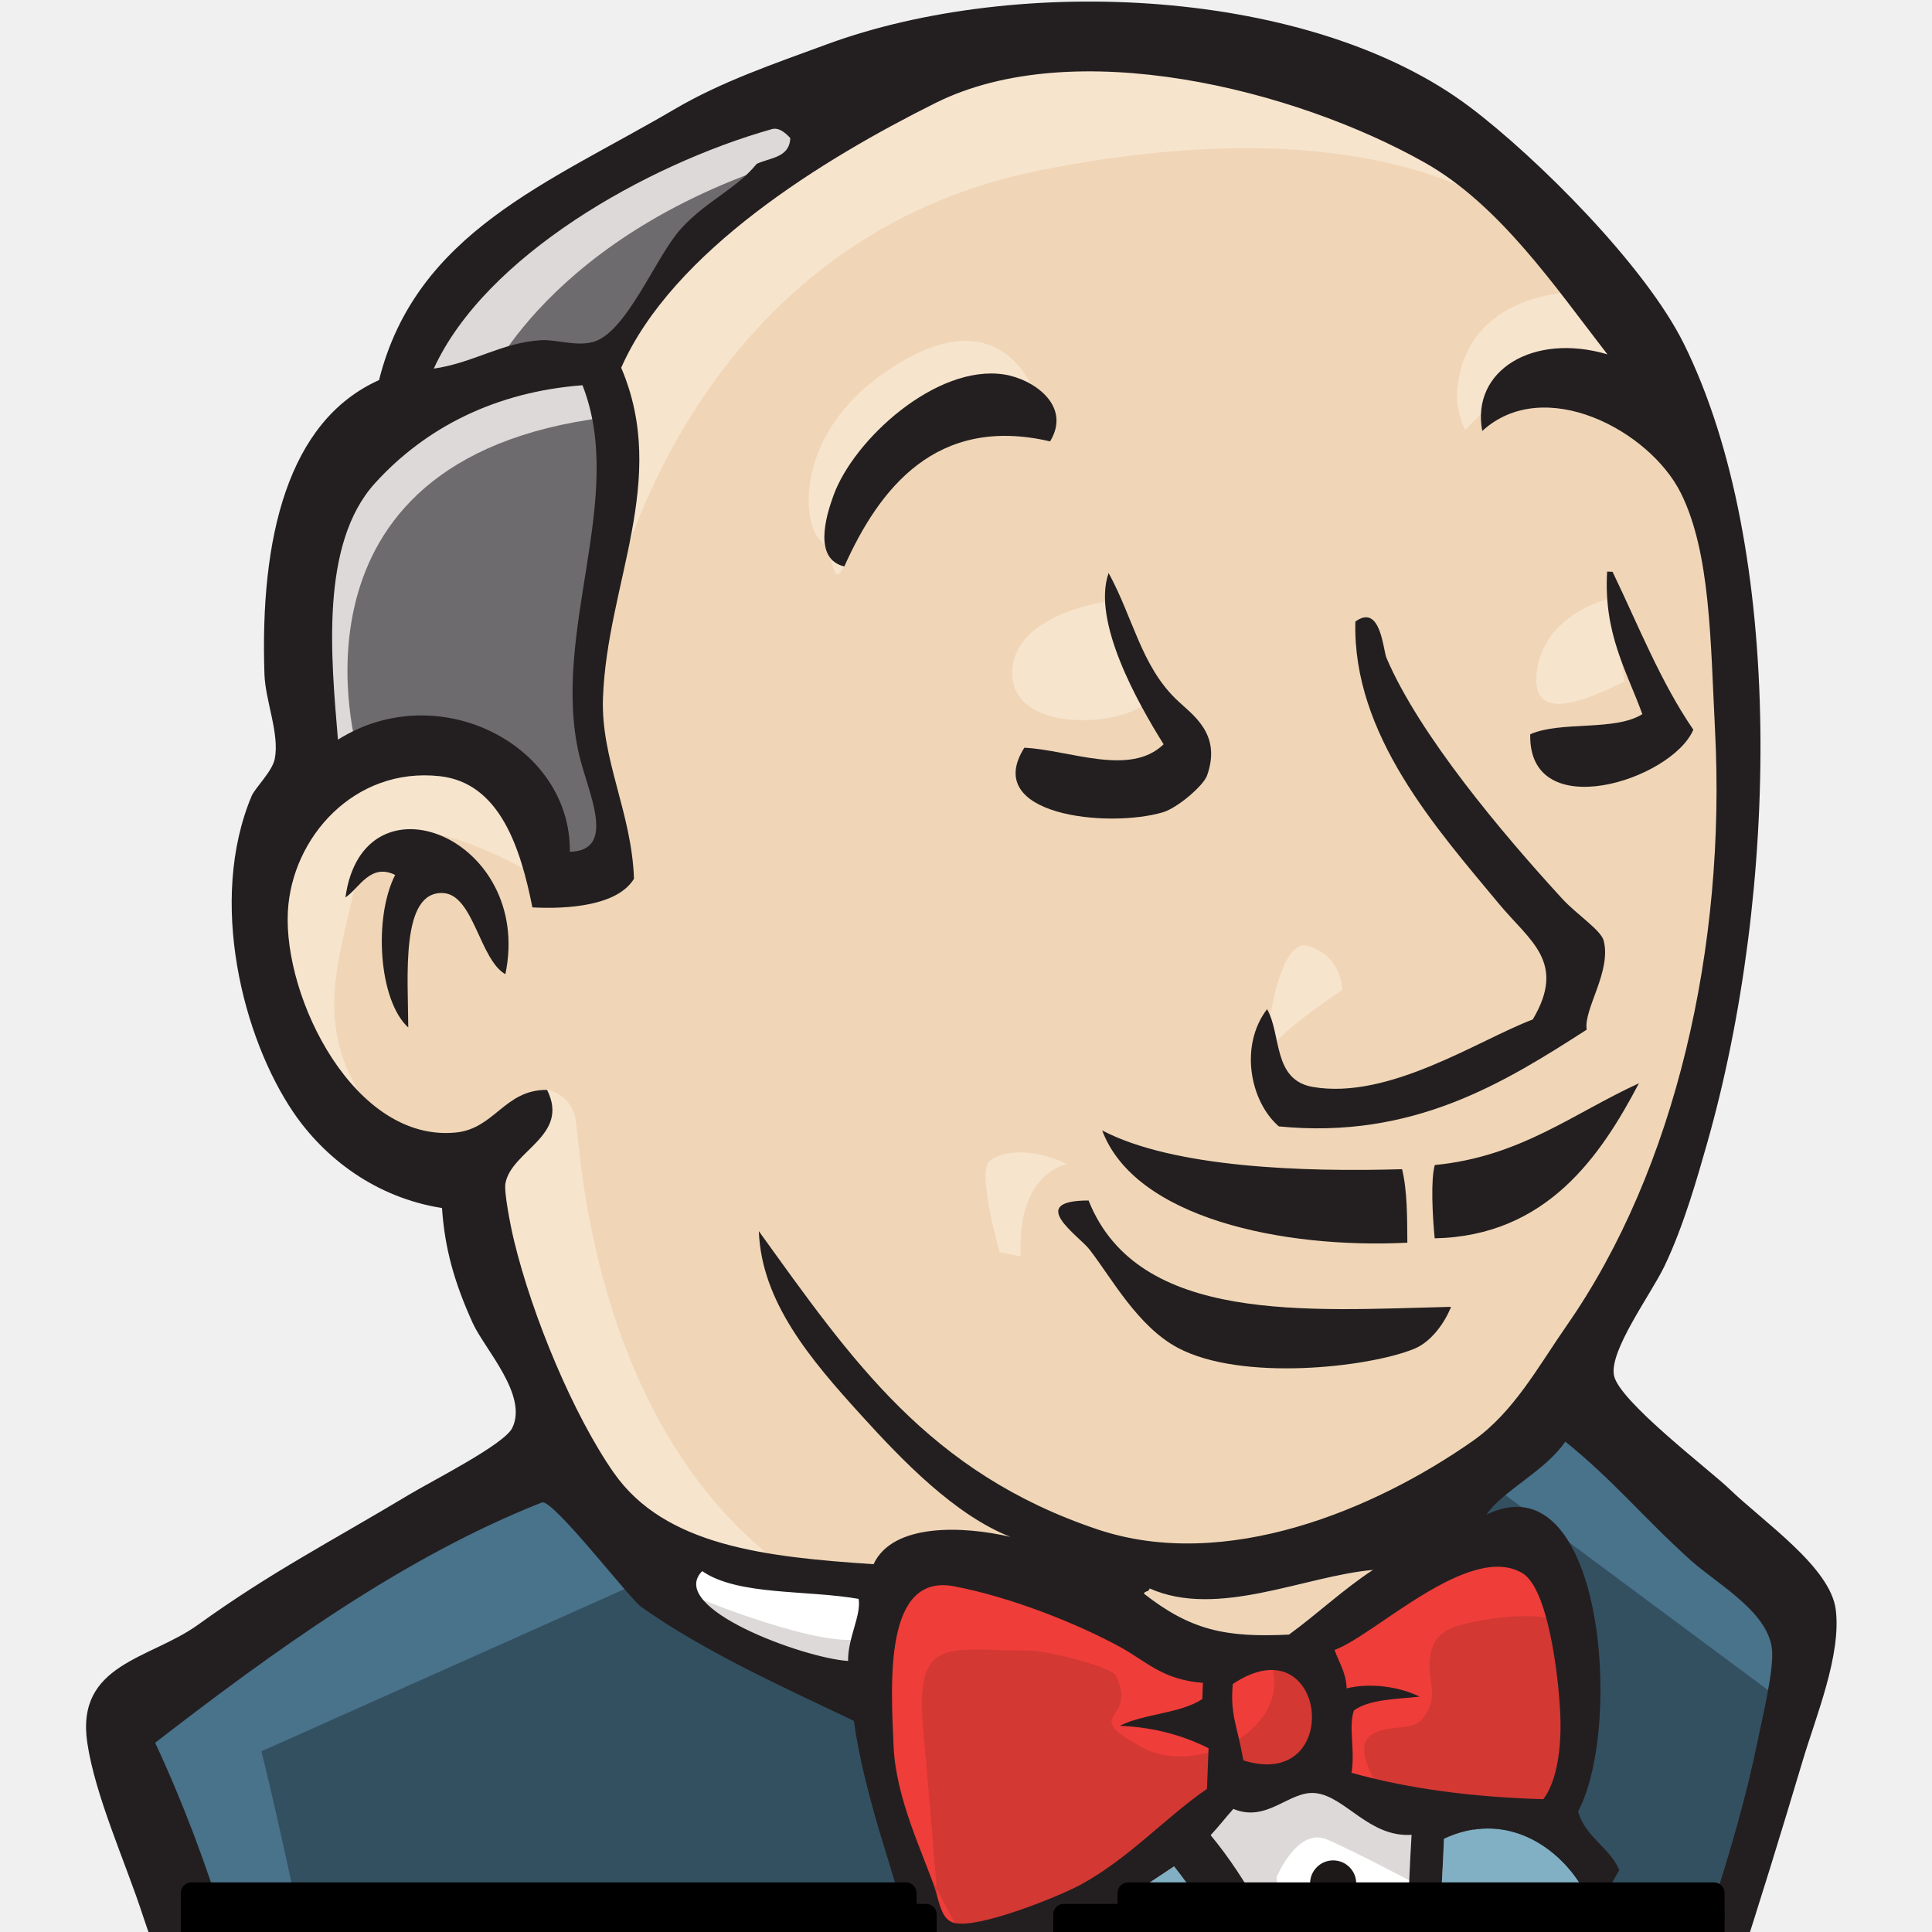
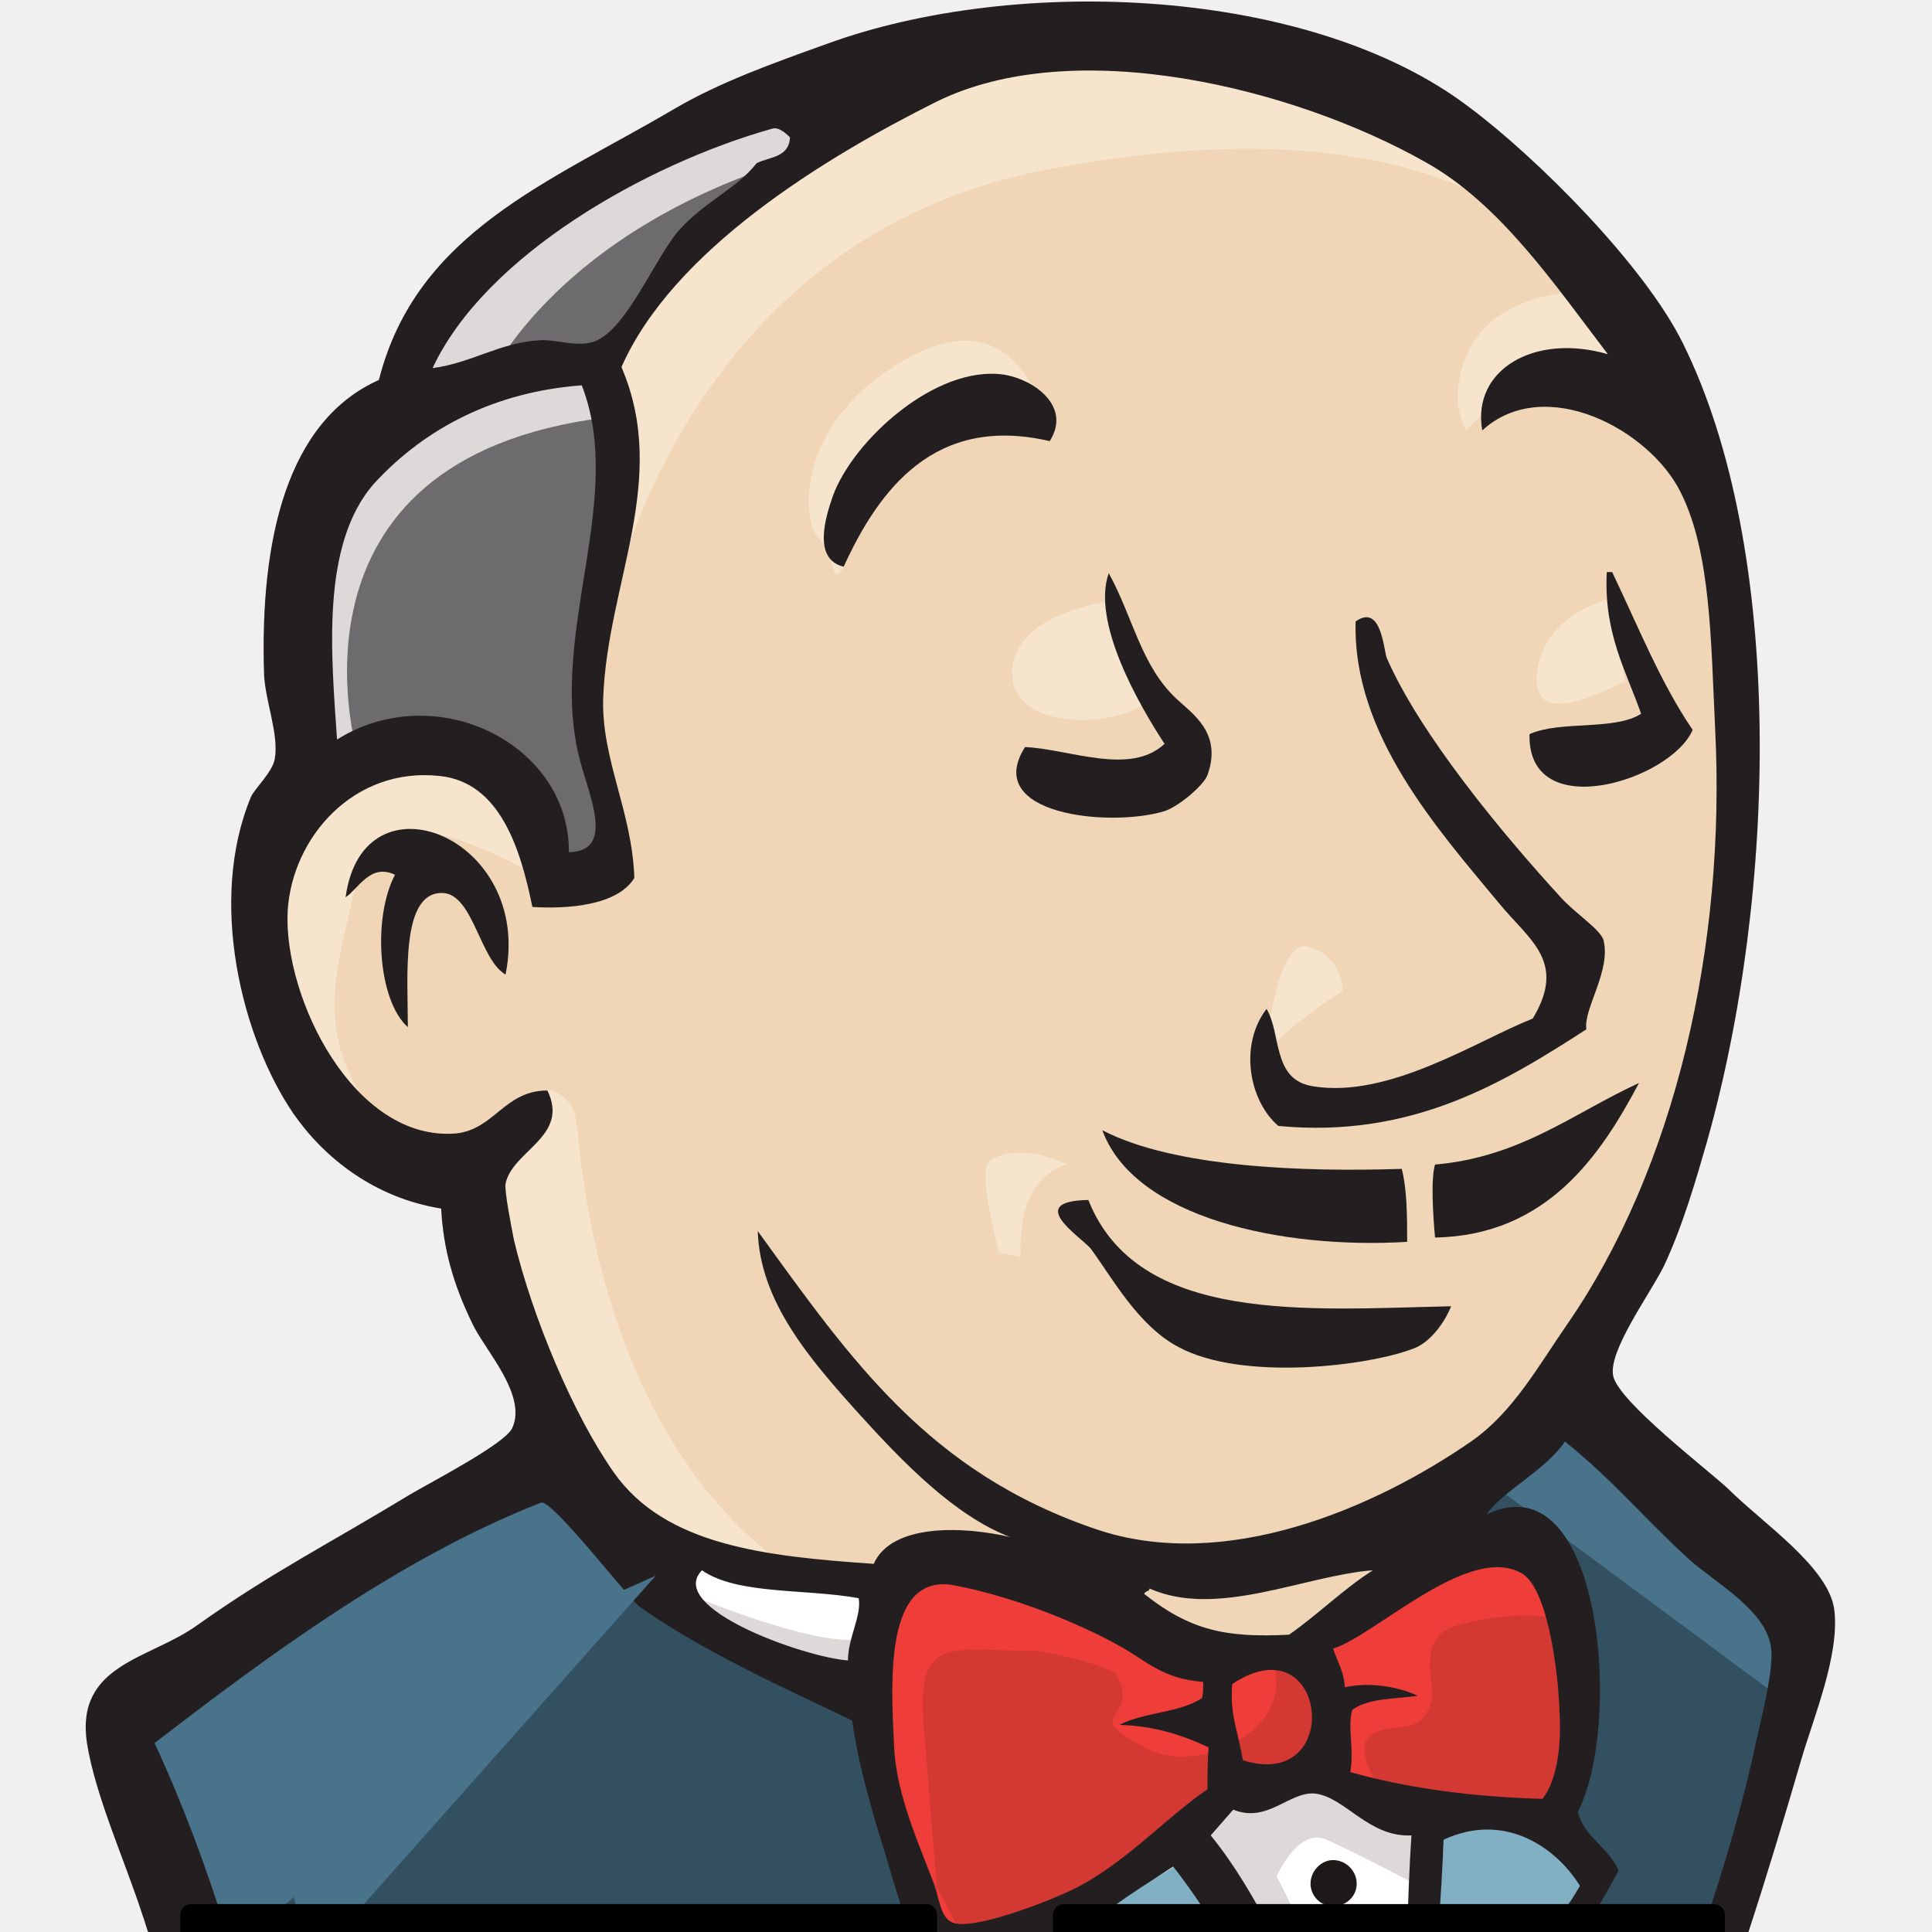
- <svg xmlns="http://www.w3.org/2000/svg" width="180" height="180">
-   <g transform="matrix(1.25 0 0 -1.25 0 180)">
-     <path d="M107.965 30.661l-12.507-1.876-16.883-1.876-10.943-.312-10.629.312-8.13 2.502-7.19 7.816-5.628 15.944-1.25 3.44-7.503 2.5-4.378 7.191-3.126 10.318 3.44 9.067 8.128 2.813 6.565-3.127 3.127-6.878 3.752.626 1.25 1.563-1.25 7.19-.313 9.068 1.876 12.505-.074 7.143L52 125.704l10.005 7.191 17.508 7.504 19.384-2.814 16.882-12.193 7.817-12.506 5.002-9.067 1.25-22.51-3.751-19.384-6.878-17.195-6.566-9.067" fill="#f0d6b7" fill-rule="evenodd" />
-     <path d="M97.334-23.425l-44.708-1.876v-7.504l3.751-26.262-1.876-2.189-31.263 10.63-2.19 3.752-3.126 35.328-7.19 21.26-1.563 5.002 25.01 17.195 7.817 3.127 6.878-8.44 5.94-5.316 6.879-2.188 3.126-.938L68.57 1.899l2.814-3.44L78.575.961l-5.002-9.693 27.2-12.818-3.439-1.875" fill="#335061" fill-rule="evenodd" />
-     <path d="M23.238 85.687l8.128 2.813 6.565-3.127 3.127-6.878 3.752.626.938 3.752-1.876 7.19 1.876 17.196-1.564 9.38 5.628 6.565 12.193 9.691-3.44 4.69-17.195-8.441-7.19-5.628-4.065-8.754-6.253-8.441-1.876-10.005 1.252-10.63" fill="#6d6b6d" fill-rule="evenodd" />
-     <path d="M36.055 115.075s4.69 11.567 23.449 17.195c18.758 5.627.938 4.065.938 4.065l-20.322-7.817-7.816-7.816-3.439-6.253 7.19.626M26.676 87.875s-6.565 21.885 18.446 25.011l-.938 3.752-17.195-4.065-5.003-16.257 1.252-10.63 3.438 2.189" fill="#dcd9d8" fill-rule="evenodd" />
-     <path d="M36.68 58.799l4.094 3.966s1.848-.214 2.16-2.402c.312-2.19 1.25-21.886 14.694-32.517 1.226-.97-10.004 1.565-10.004 1.565L37.619 45.042M94.209 64.739s.729 9.477 3.28 8.748c2.553-.729 2.553-3.28 2.553-3.28s-6.198-4.01-5.833-5.468" fill="#f7e4cd" fill-rule="evenodd" />
-     <path d="M120.157 99.442s-5.153-1.088-5.628-5.627c-.474-4.54 5.628-.938 6.566-.626M82.327 99.129s-6.879-.938-6.879-5.314c0-4.378 7.817-4.065 10.005-2.19" fill="#f7e4cd" />
-     <path d="M39.807 78.808s-11.88 7.19-13.13.312c-1.251-6.878-4.066-11.88 1.875-19.07l-4.064 1.25-3.752 9.691-1.25 9.38 7.19 7.504 8.129-.626 4.69-3.752.312-4.69M45.435 98.504s5.315 27.512 32.202 32.828c22.137 4.375 33.765-.938 38.142-5.94 0 0-19.696 23.447-38.455 16.257-18.758-7.191-32.514-20.322-32.202-28.763.533-14.376.313-14.382.313-14.382M117.969 122.266s-9.066.312-9.38-7.817c0 0 0-1.25.625-2.5 0 0 7.192 8.129 11.568 3.751" fill="#f7e4cd" fill-rule="evenodd" />
-     <path d="M78.268 111.102s-1.561 12.477-12.199 5.223c-6.878-4.69-6.252-11.255-5.002-12.506 1.25-1.25.91-3.769 1.862-2.04.952 1.728.638 7.356 4.078 8.918 3.44 1.564 9.077 3.31 11.26.405" fill="#f7e4cd" fill-rule="evenodd" />
-     <path d="M48.874 26.597l-29.388-13.13s12.193-48.46 5.94-63.468l-4.377 1.563-.313 18.446-8.128 35.016-3.44 9.692 30.64 20.634 9.066-8.753M51.896-.206l4.17-5.087v-18.759h-5.004s-.624 13.131-.624 14.695c0 1.563.624 7.19.624 7.19M52-26.866l-14.069-.624 4.065-2.814L52-31.867" fill="#49728b" fill-rule="evenodd" />
-     <path d="M100.148-23.739l11.567.313 2.814-28.764-11.88-1.562-2.501 30.013" fill="#335061" fill-rule="evenodd" />
-     <path d="M103.274-23.739l17.508.938s7.19 18.133 7.19 19.071c0 .938 6.254 26.262 6.254 26.262l-14.07 14.694-2.813 2.501-7.503-7.503V3.148l-6.566-26.887" fill="#335061" fill-rule="evenodd" />
-     <path d="M111.09-21.55l-10.942-2.189 1.563-8.754c4.064-1.876 10.942 3.127 10.942 3.127M111.403 33.162l21.885-16.257.625 7.503-16.57 15.32-5.94-6.566" fill="#49728b" fill-rule="evenodd" />
-     <path d="M62.85-85.332l-6.473 26.265-3.219 19.38-.532 14.386 29.296 1.56 18.226.002-1.657-32.83 2.813-25.324-.312-4.69-23.76-1.876-14.382 3.127" fill="#fff" fill-rule="evenodd" />
-     <path d="M96.083-23.426s-1.563-32.515 3.127-55.65c0 0-9.38-5.941-23.136-7.504l26.262.938 3.126 1.876-3.751 51.273-.938 10.943" fill="#dcd9d8" fill-rule="evenodd" />
-     <path d="M115.062-49.691l12.193 3.44 23.135 1.25 3.44 10.629-6.254 18.446-7.19.938-10.005-3.126-9.599-4.687-5.095.935-3.972-1.56" fill="#fff" fill-rule="evenodd" />
-     <path d="M114.841-43.435s8.129 3.75 9.38 3.438L120.782-22.8l4.064 1.563s2.814-16.257 2.814-18.133c0 0 17.508-.938 19.071-.938 0 0 3.752 7.191 2.814 14.695l3.44-10.005.312-5.628-5.002-7.503-5.628-1.25-9.38.312-3.125 4.064-10.943-1.563-3.44-1.251" fill="#dcd9d8" fill-rule="evenodd" />
-     <path d="M102.556-21.241L95.678-3.733 88.487 6.585s1.562 4.377 3.751 4.377h7.191l6.878-2.502-.624-11.567-3.127-18.134" fill="#fff" />
-     <path d="M103.9-15.297S95.145 1.585 95.145 4.086c0 0 1.563 3.752 3.752 2.814 2.189-.938 6.878-3.439 6.878-3.439v5.94l-10.63 2.19-7.19-.939 12.193-28.763 2.5-.313" fill="#dcd9d8" fill-rule="evenodd" />
-     <path d="M65.664 25.968l-8.66.941-8.13 2.502v-2.814l3.972-4.38 12.505-5.628" fill="#fff" />
-     <path d="M51.689 25.03s9.692-4.064 12.819-3.126l.31-3.748-8.752 1.872-5.315 3.752.938 1.25" fill="#dcd9d8" fill-rule="evenodd" />
-     <path d="M115.028 9.897c-5.305.156-10.098.786-14.294 1.97.285 1.72-.248 3.408.18 4.647 1.17.843 3.13.83 4.898 1.027-1.529.752-3.677 1.049-5.44.615-.042 1.194-.578 1.934-.902 2.868 2.982 1.065 10.023 8.044 13.984 5.733 1.887-1.1 2.69-7.378 2.836-10.431.122-2.533-.23-5.087-1.262-6.429" fill="#d33833" fill-rule="evenodd" />
-     <path d="M115.028 9.897c-5.305.156-10.098.786-14.294 1.97.285 1.72-.248 3.408.18 4.647 1.17.843 3.13.83 4.898 1.027-1.529.752-3.677 1.049-5.44.615-.042 1.194-.578 1.934-.902 2.868 2.982 1.065 10.023 8.044 13.984 5.733 1.887-1.1 2.69-7.378 2.836-10.431.122-2.533-.23-5.087-1.262-6.429z" fill="none" stroke="#d33833" stroke-width="2" />
-     <path d="M89.66 18.57c-.014-.402-.03-.806-.047-1.211-1.656-1.088-4.33-1.075-6.148-1.99 2.68-.117 4.79-.762 6.614-1.672l-.118-3.032c-3.036-2.079-5.81-5.174-9.384-7.123-1.69-.922-7.622-3.294-9.42-2.875-1.017.237-1.109 1.5-1.516 2.69-.866 2.548-2.861 6.604-3.035 10.44-.222 4.846-.71 12.966 4.51 11.968 4.213-.804 9.113-2.744 12.374-4.526 1.993-1.09 3.146-2.437 6.17-2.67" fill="#d33833" fill-rule="evenodd" />
-     <path d="M89.66 18.57c-.014-.402-.03-.806-.047-1.211-1.656-1.088-4.33-1.075-6.148-1.99 2.68-.117 4.79-.762 6.614-1.672l-.118-3.032c-3.036-2.079-5.81-5.174-9.384-7.123-1.69-.922-7.622-3.294-9.42-2.875-1.017.237-1.109 1.5-1.516 2.69-.866 2.548-2.861 6.604-3.035 10.44-.222 4.846-.71 12.966 4.51 11.968 4.213-.804 9.113-2.744 12.374-4.526 1.993-1.09 3.146-2.437 6.17-2.67z" fill="none" stroke="#d33833" stroke-width="2" />
-     <path d="M92.675 12.788c-.463 2.64-.998 3.392-.791 5.695 7.039 4.693 8.36-8.061.791-5.695" fill="#d33833" fill-rule="evenodd" />
-     <path d="M92.675 12.788c-.463 2.64-.998 3.392-.791 5.695 7.039 4.693 8.36-8.061.791-5.695z" fill="none" stroke="#d33833" stroke-width="2" />
-     <path d="M102.868 10.649s-2.19 3.127-.626 4.065c1.564.938 3.127-.001 4.065 1.562.938 1.564 0 2.502.313 4.377.312 1.876 1.876 2.19 3.439 2.502 1.563.312 5.94.938 6.566-.626l-1.876 5.628-3.752 1.25-11.88-6.878-.626-3.44v-6.877M70.04.331c-.375 4.88-.772 9.752-1.215 14.626-.661 7.279 1.749 6.009 8.058 6.009.963 0 5.933-1.15 6.288-1.876 1.706-3.483-2.85-2.709 1.964-5.335 4.065-2.216 11.246 1.346 9.604 6.273-.92 1.095-4.79.341-6.176 1.06l-7.328 3.8c-3.107 1.612-10.29 3.962-13.603 1.71-8.394-5.71.53-19.975 3.525-25.93" fill="#ef3d3a" fill-rule="evenodd" />
-     <path d="M78.268 111.102c-8.522 1.984-12.756-3.566-15.339-9.323-2.306.559-1.388 3.695-.806 5.293 1.525 4.195 7.672 9.778 12.695 9.021 2.16-.325 5.086-2.301 3.45-4.991M119.786 101.398l.404-.016c1.926-4 3.593-8.238 6.022-11.77-1.627-3.79-12.322-7.143-12.157-.338 2.313 1.011 6.305.207 8.356 1.498-1.186 3.254-2.897 6.023-2.625 10.626M82.63 101.294c1.827-3.35 2.422-6.869 5.02-9.4 1.169-1.14 3.443-2.529 2.316-5.698-.264-.748-2.19-2.414-3.3-2.742-4.061-1.198-13.522-.247-10.318 4.815 3.358-.157 7.871-2.181 10.381.257-1.927 3.08-5.364 9.176-4.099 12.768M118.262 67.253c-6.113-3.928-12.93-8.198-22.947-7.208-2.14 1.861-2.957 6.002-.877 8.737 1.082-1.86.402-5.283 3.419-5.798 5.683-.973 12.299 3.477 16.387 5.032 2.535 4.274-.218 5.846-2.502 8.597-4.676 5.636-10.948 12.622-10.72 21.06 1.89 1.37 2.053-2.092 2.324-2.723 2.442-5.713 8.586-13.02 13.07-17.911 1.101-1.204 2.914-2.36 3.116-3.156.582-2.316-1.513-5.09-1.27-6.63M37.668 71.387c-1.917 1.094-2.373 5.91-4.622 6.048-3.215.195-2.63-6.25-2.616-10.018-2.213 2.009-2.602 8.194-.977 11.371-1.852.91-2.68-1.003-3.707-1.678 1.32 9.595 14.036 4.45 11.922-5.723M122.155 63.257c-2.846-5.417-6.872-11.382-15.222-11.555-.17 1.749-.3 4.41.009 5.464 6.383.613 10.325 3.862 15.212 6.091M82.149 59.745c5.326-2.8 15.114-3.101 22.353-2.89.388-1.585.379-3.545.394-5.479-9.305-.464-20.307 1.839-22.747 8.37M81.136 54.523c3.683-9.247 16.342-8.183 27.016-7.927-.47-1.2-1.488-2.62-2.754-3.132-3.421-1.392-12.856-2.448-17.604.074-3.012 1.601-4.947 5.219-6.597 7.34-.797 1.023-4.765 3.64-.06 3.645" fill="#231f20" fill-rule="evenodd" />
-     <path d="M117.818 3.516c-4.322-7.402-8.458-15.005-13.585-21.534 2.15 6.32 3.07 16.9 3.394 24.965 4.497 2.104 8.348-.474 10.19-3.431" fill="#81b0c4" fill-rule="evenodd" />
-     <path d="M141.074-23.089c-4.838-.968-8.238-5.671-12.959-5.37 2.594 3.658 7.14 5.2 12.96 5.37M143.21-30.661c-3.945-.417-8.577-1.056-12.578-.727 1.894 2.893 9.19 1.895 12.577.727M144.576-37.19c-4.433-.096-9.942-.008-14.156.346 2.493 2.676 11.28.993 14.156-.346" fill="#231f20" fill-rule="evenodd" />
-     <path d="M109.478-55.057c.635-5.567 2.842-11.207 2.566-17.304-2.451-.826-3.859-1.55-7.143-1.545-.231 5.182-.924 13.102-.717 18.041 1.615-.106 3.996 1.154 5.294.808" fill="#dcd9d8" fill-rule="evenodd" />
-     <path d="M102.331 26.985c-2.225-1.452-4.12-3.266-6.258-4.818-4.74-.234-7.327.329-10.81 3.05.057.219.407.121.42.39 5.074-2.262 11.525.92 16.648 1.378" fill="#f0d6b7" fill-rule="evenodd" />
-     <path d="M75.694-7.603c1.394 6.04 6.857 9.17 11.817 12.496 5.12-6.498 8.234-14.854 11.663-22.919-8.101 2.443-16.38 6.405-23.48 10.423" fill="#81b0c4" fill-rule="evenodd" />
-     <path d="M104.184-55.865c-.207-4.939.486-12.86.717-18.04 3.284-.005 4.692.718 7.143 1.544.276 6.097-1.93 11.737-2.567 17.304-1.297.346-3.678-.914-5.293-.808zm-51.13 28.09c2.165-19.905 5.301-36.639 11.053-54.265 12.767-3.877 28.157-4.214 39.44-.717-2.071 9.949-1.166 22.061-2.377 32.678-.912 7.98-.447 16.008-1.698 24.15-13.673 2.844-33 .664-46.418-1.846zm49.65 1.72c-.115-8.549.383-16.981 1.036-25.541 3.283.493 5.51.822 8.56 1.49-.99 8.24-.868 17.513-2.885 24.803-2.332-.022-4.385.027-6.71-.752zm16.654 1.378c-1.558.358-3.372.014-4.86-.015.699-6.968 2.397-14.658 2.994-21.974 2.342-.072 3.593 1.032 5.52 1.404.103 6.42-.561 15.267-3.654 20.585zm25.215-23.038c4.882 1.186 7.952 7.165 6.586 13.306-.916 4.126-2.548 11.897-4.295 14.537-1.29 1.953-4.79 4.51-7.584 2.72-4.545-2.91-12.552-3.755-15.867-7.278 1.662-5.534 2.178-13.135 2.864-20.146 5.678-.354 12.665 1.562 17.387-.472-3.297-1.068-7.575-1.076-10.423-2.632 2.328-1.125 7.778-.898 11.332-.035zm-45.399 29.69c-3.429 8.064-6.543 16.42-11.663 22.918-4.96-3.326-10.423-6.455-11.817-12.496 7.1-4.018 15.379-7.98 23.48-10.423zm8.453 24.972c-.325-8.065-1.245-18.645-3.394-24.965 5.127 6.529 9.263 14.132 13.585 21.534-1.843 2.957-5.694 5.535-10.191 3.43zm-9.582 3.404c-1.942.21-3.591-2.233-6.117-1.177-.579-.64-1.105-1.333-1.695-1.957 5.579-6.723 8.114-16.262 12.423-24.163 2.312 7.59 2.046 15.904 2.555 24.188-3.177-.202-4.94 2.873-7.166 3.11zm-6.161 8.132c-.207-2.303.328-3.056.791-5.695 7.57-2.366 6.248 10.388-.791 5.695zM83.49 21.24c-3.261 1.782-8.16 3.722-12.373 4.526-5.222 1-4.733-7.122-4.511-11.968.174-3.836 2.169-7.892 3.035-10.44.407-1.19.499-2.453 1.516-2.69 1.798-.419 7.73 1.953 9.42 2.875 3.575 1.949 6.348 5.044 9.384 7.123l.118 3.032c-1.825.91-3.934 1.555-6.614 1.672 1.818.915 4.492.902 6.148 1.99.016.405.033.809.047 1.21-3.024.233-4.177 1.58-6.17 2.67zm-31.152 5.658c-2.706-2.748 7.592-6.494 10.872-6.696-.019 1.74.99 3.379.787 4.626-3.894.684-9.013.233-11.659 2.07zm33.345-1.29c-.013-.269-.363-.171-.42-.39 3.483-2.721 6.07-3.284 10.81-3.05 2.137 1.552 4.033 3.366 6.258 4.818-5.123-.457-11.574-3.64-16.648-1.378zm30.607-9.281c-.147 3.053-.949 9.331-2.836 10.43-3.96 2.313-11.002-4.667-13.984-5.732.324-.934.86-1.674.901-2.868 1.764.434 3.912.137 5.441-.615-1.768-.197-3.728-.184-4.898-1.027-.428-1.239.105-2.927-.18-4.647 4.196-1.184 8.99-1.814 14.294-1.97 1.032 1.342 1.384 3.896 1.262 6.429zM47.78 24.239c-.85.606-6.6 8.088-7.388 7.777-10.405-4.103-20.134-11.198-28.828-17.91C19.855-3.68 23.2-25.471 23.792-46.475c9.495-4.441 17.836-10.843 30.722-11.512-1.492 10.55-2.853 19.962-3.7 29.895-3.237 1.364-7.882-.062-10.912.423-.025 3.651 4.628 1.599 5.015 4.054.292 1.857-2.56 1.998-1.631 4.922 2.369-.86 3.612-2.762 6.139-3.477 2.308 5.05-.033 13.985.3 18.206.063.792.396 4.39 2.17 3.759 1.572-.559-.089-9.569.083-13.563.157-3.68-.444-7.242 1.046-9.552a355.804 355.804 0 0 0 38.577 3.16c-2.964 1.271-6.485 2.475-10.346 4.65-2.092 1.18-8.689 3.635-9.293 5.623-.963 3.167 2.528 4.854 3.125 7.57-6.285-3.428-7.51 3.285-8.998 8.042-1.347 4.307-2.114 7.525-2.444 10.01-5.415 2.581-11.203 5.195-15.864 8.505zm63.01 6.872c8.669 4.204 10.231-15.71 6.833-22.126.526-1.914 2.332-2.646 3.07-4.366-4.839-8.667-10.212-16.756-15.148-25.32 3.672 2.285 8.917.408 13.238 2.12 1.58.624 2.722 4.24 3.918 7.132 3.29 7.958 6.743 17.991 8.28 25.586.346 1.73 1.292 5.5 1.08 7.04-.378 2.758-4.12 4.803-6.023 6.508-3.506 3.15-5.713 5.921-9.37 8.866-1.483-2.189-4.666-3.66-5.878-5.44zm-82.836 76.88c-4.131-4.545-3.266-13.061-2.766-19.12 7.466 4.697 17.377-.372 17.284-8.36 3.564.094 1.331 4.451.686 7.259-2.107 9.169 3.55 19.13.257 27.516-6.395-.485-11.65-3.097-15.461-7.295zm29.557 26.38c-9.351-2.65-21.337-9.445-25.18-17.846 2.976.432 5.042 1.933 7.977 2.118 1.11.073 2.563-.465 3.838-.148 2.54.63 4.685 6.328 6.602 8.447 1.869 2.07 4.114 2.955 5.651 4.842.988.476 2.448.443 2.504 1.926-.428.458-.879.807-1.392.662zm48.682-2.492c-9.707 5.476-26.137 9.595-36.462 4.448C61.401 132.173 50.14 125.3 46.3 116.59c3.587-8.404-1.062-16.106-1.359-24.639-.157-4.54 2.138-8.504 2.314-13.447-1.228-2.025-4.978-2.275-7.573-2.136-.874 4.373-2.404 9.288-6.906 9.78-6.372.698-11.03-4.575-11.32-10.086-.342-6.48 4.977-17.22 12.518-16.474 2.912.288 3.628 3.207 6.801 3.177 1.72-3.431-2.653-4.51-3.103-6.964-.117-.634.363-3.112.642-4.274 1.37-5.658 4.423-12.982 7.428-17.29 3.814-5.464 11.307-6.287 19.368-6.823 1.44 3.102 6.744 2.847 10.2 2.035-4.142 1.64-7.992 5.618-11.184 9.138-3.665 4.038-7.378 8.37-7.566 13.65 6.927-9.61 12.65-18.003 25.246-22.23 9.531-3.197 20.662 1.465 27.986 6.607 3.039 2.138 4.853 5.53 7.013 8.634 8.082 11.625 11.853 28.22 11.024 44.303-.341 6.633-.326 13.243-2.552 17.706-2.326 4.666-10.193 8.84-14.799 4.62-.853 4.538 3.83 7.344 9.33 5.711-3.922 5.062-8.038 11.145-13.613 14.29zm18.084-149.663c7.585 3.77 21.757 10.15 26.512-.014 1.755-3.746 3.814-10.079 4.723-13.946 1.284-5.456-1.392-16.923-7-18.754-4.953-1.617-10.733-1.518-16.699-.32-.702.585-1.484 1.603-2.031 2.665-4.26.165-8.25-.229-11.615-1.98.32-3.15-1.812-3.656-3.81-4.305-1.48-5.872 2.963-13.54 1.9-18.895-.759-3.815-5.452-4.405-8.902-5.119-.113-2.12.15-3.89.386-5.683-.788-2.906-4.326-4.56-7.678-4.966-11.03-1.326-27.776-1.922-38.384 1.893-2.96 7.261-5.292 16.093-7.758 24.384-10.347-1.105-18.715 4.464-26.604 8.113-2.73 1.266-6.51 1.964-7.53 4.138-.989 2.105-.584 6.14-.83 9.95-.624 9.733-1.16 19.12-3.73 29.086C14.076-7.065 12.064-3.12 10.66 1.19 9.363 5.183 7.097 10.119 6.506 14.1c-.876 5.902 4.681 6.23 8.235 8.788 5.494 3.956 9.807 6.143 15.756 9.713 1.763 1.057 7.077 3.733 7.682 4.965 1.201 2.443-2.063 5.888-2.936 7.804-1.38 3.028-2.1 5.601-2.298 8.59-4.991.788-8.775 3.758-11.06 7.108-3.781 5.543-6.403 15.798-3.132 23.599.257.614 1.536 1.822 1.725 2.766.372 1.858-.7 4.328-.767 6.305-.344 10.139 1.715 18.875 8.54 21.932 2.771 11.039 12.689 14.709 22.033 20.195 3.492 2.05 7.343 3.36 11.319 4.823 14.264 5.25 36.15 4.261 47.988-4.692 5.02-3.797 13.044-11.813 15.914-17.617 7.58-15.323 7.042-40.931 1.74-59.57-.713-2.503-1.747-6.182-3.19-9.188-1.007-2.099-4.135-6.299-3.755-8.152.391-1.916 7.132-7.035 8.578-8.428 2.602-2.511 7.547-5.844 7.948-9.012.43-3.372-1.486-7.985-2.457-11.238-3.245-10.859-6.412-20.895-10.091-30.576" fill="#231f20" fill-rule="evenodd" />
-     <path d="M73.674 57.38c.411.548 2.674 1.38 5.84-.145 0 0-3.752-.625-3.44-6.88l-1.564.313s-1.615 5.672-.836 6.712" fill="#f7e4cd" fill-rule="evenodd" />
-     <path d="M101.086 3.617a1.72 1.72 0 1 0-3.44.001 1.72 1.72 0 0 0 3.44-.001M102.805-4.355a1.72 1.72 0 1 0-3.44 0 1.72 1.72 0 0 0 3.44 0" fill="#1d1919" fill-rule="evenodd" />
-     <rect width="70.412" height="4.12" x="16.854" y="177.378" transform="matrix(.8 0 0 -.8 0 144)" rx=".983" ry=".983" />
-     <rect width="50.037" height="3.296" x="78.502" y="-2.097" rx=".786" ry=".786" transform="scale(1 -1)" />
-     <rect width="54.831" height="3.296" x="13.483" y="-3.697" rx=".786" ry=".786" transform="scale(1 -1)" />
-     <rect width="45.243" height="3.296" x="83.296" y="-3.697" rx=".786" ry=".786" transform="scale(1 -1)" />
+ <svg xmlns="http://www.w3.org/2000/svg" id="svg2" viewBox="-9 11 180 180">
+   <style>.st0{display:none}.st1,.st2,.st3{display:inline;fill:#231f20}.st2,.st3{fill:#d33833}.st3{fill:#ef3d3a}.st4{fill:#f0d6b7}.st5{fill:#335061}.st6{fill:#6d6b6d}.st7{fill:#dcd9d8}.st8{fill:#f7e4cd}.st9{fill:#49728b}.st10{fill:#fff}.st11{fill:#d33833}.st12{fill:none;stroke:#d33833;stroke-width:2}.st13{fill:#ef3d3a}.st14{fill:#231f20}.st15{fill:#81b0c4}.st16{fill:#1d1919}</style>
+   <g id="layer1" class="st0">
+     <path id="path26-6" class="st1" d="M12.5 80.5c-18 18.4-29.1 43.8-29.1 72 0 28.1 11.1 53.6 29.1 72s42.8 29.8 70.3 29.8c27.4 0 52.3-11.4 70.3-29.8s29.1-43.8 29.1-72c0-28.1-11.1-53.6-29.1-72s-42.8-29.8-70.3-29.8-52.3 11.4-70.3 29.8zM8 228.9c-19.1-19.6-31-46.6-31-76.4 0-29.8 11.8-56.9 31-76.4 19.1-19.6 45.6-31.7 74.8-31.7 29.2 0 55.7 12.1 74.8 31.7 19.1 19.6 31 46.6 31 76.4 0 29.8-11.8 56.9-31 76.4-19.1 19.6-45.6 31.7-74.8 31.7-29.2 0-55.7-12.1-74.8-31.7" />
+     <path id="path22" class="st2" d="M185.4 152.1c0 58-45.9 104.9-102.6 104.9-56.7 0-102.6-47-102.6-104.9 0-58 45.9-104.9 102.6-104.9 56.6 0 102.6 46.9 102.6 104.9" />
+     <path id="path24" class="st3" d="M-15.6 178.1S-23 68.7 77.8 65.5l-7-11.7L16 72.2.4 90.2l-13.7 26.2-7.8 30.5 2.3 20.3" />
+     <path id="path26" class="st1" d="M12.5 80.5c-18 18.4-29.1 43.8-29.1 72 0 28.1 11.1 53.6 29.1 72s42.8 29.8 70.3 29.8c27.4 0 52.3-11.4 70.3-29.8s29.1-43.8 29.1-72c0-28.1-11.1-53.6-29.1-72s-42.8-29.8-70.3-29.8-52.3 11.4-70.3 29.8zM8 228.9c-19.1-19.6-31-46.6-31-76.4 0-29.8 11.8-56.9 31-76.4 19.1-19.6 45.6-31.7 74.8-31.7 29.2 0 55.7 12.1 74.8 31.7 19.1 19.6 31 46.6 31 76.4 0 29.8-11.8 56.9-31 76.4-19.1 19.6-45.6 31.7-74.8 31.7-29.2 0-55.7-12.1-74.8-31.7" />
  </g>
+   <path id="path28" class="st4" d="M126 152.7l-15.6 2.3-21.1 2.3-13.7.4-13.3-.4-10.2-3.1-9-9.8-7-19.9-1.6-4.3-9.4-3.1-5.5-9-3.9-12.9L20 83.9l10.2-3.5 8.2 3.9 3.9 8.6 4.7-.8 1.6-2-1.6-9-.4-11.3L49 54.2l-.1-8.9L56 33.9l12.5-9 21.9-9.4 24.2 3.5 21.1 15.2 9.8 15.6 6.3 11.3 1.6 28.1-4.7 24.2-8.6 21.5-8.2 11.3" />
+   <path id="path30" class="st5" d="M8.5 191l-4.1-12.1-2-6.3 31.3-21.5 9.8-3.9 8.6 10.6 7.4 6.6 8.6 2.7 3.9 1.2 4.7 20.3 1.9 2.4" />
+   <path id="path32" class="st6" d="M20 83.9l10.2-3.5 8.2 3.9 3.9 8.6 4.7-.8 1.2-4.7-2.3-9 2.3-21.5-2-11.7 7-8.2 15.2-12.1-4.2-5.9-21.5 10.6-9 7-5.1 10.9-7.8 10.6-2.3 12.5L20 83.9" />
+   <path id="path34" class="st7" d="M36.1 47.2S42 32.7 65.4 25.7s1.2-5.1 1.2-5.1l-25.4 9.8-9.8 9.8-4.3 7.8 9-.8" />
+   <path id="path36" class="st7" d="M24.3 81.2s-8.2-27.4 23.1-31.3l-1.2-4.7-21.5 5.1-6.3 20.3L20 83.9l4.3-2.7" />
+   <path id="path38" class="st8" d="M36.9 117.5l5.1-5s2.3.3 2.7 3c.4 2.7 1.6 27.4 18.4 40.6 1.5 1.2-12.5-2-12.5-2L38 134.7" />
+   <path id="path40" class="st8" d="M108.8 110.1s.9-11.8 4.1-10.9 3.2 4.1 3.2 4.1-7.8 5-7.3 6.8" />
+   <path id="path42" class="st8" d="M141.2 66.7s-6.4 1.4-7 7c-.6 5.7 7 1.2 8.2.8" />
+   <path id="path44" class="st8" d="M93.9 67.1s-8.6 1.2-8.6 6.6c0 5.5 9.8 5.1 12.5 2.7" />
+   <path id="path46" class="st8" d="M40.8 92.5s-14.9-9-16.4-.4c-1.6 8.6-5.1 14.9 2.3 23.8l-5.1-1.6-4.7-12.1-1.6-11.7 9-9.4 10.2.8 5.9 4.7.4 5.9" />
+   <path id="path48" class="st8" d="M47.8 67.9s6.6-34.4 40.3-41c27.7-5.5 42.2 1.2 47.7 7.4 0 0-24.6-29.3-48.1-20.3-23.4 9-40.6 25.4-40.3 36 .7 17.9.4 17.9.4 17.9" />
+   <path id="path50" class="st8" d="M138.5 38.2s-11.3-.4-11.7 9.8c0 0 0 1.6.8 3.1 0 0 9-10.2 14.5-4.7" />
+   <path id="path52" class="st8" d="M88.8 52.1s-2-15.6-15.2-6.5c-8.6 5.9-7.8 14.1-6.3 15.6 1.6 1.6 1.1 4.7 2.3 2.6 1.2-2.2.8-9.2 5.1-11.1 4.4-2 11.4-4.2 14.1-.6" />
+   <path id="path62" class="st5" d="M151.7 190.8c1.9-8.4 7.1-27.9 7.1-27.9l-17.6-18.4-3.5-3.1-9.4 9.4v36.3L127 191" />
+   <path id="path66" class="st9" d="M130.3 149.5l27.4 20.3.8-9.4-20.7-19.1-7.5 8.2" />
+   <path id="path76" class="st10" d="M108.4 191l-6.8-8.2s2-5.5 4.7-5.5h9l8.6 3.1-.7 10.6" />
+   <path id="path80" class="st10" d="M73.1 158.5l-10.8-1.2-10.2-3.1v3.5l5 5.5 15.6 7" />
+   <path id="path82" class="st7" d="M55.6 159.7s12.1 5.1 16 3.9l.4 4.7-10.9-2.3-6.6-4.7 1.1-1.6" />
+   <path id="path84" class="st11" d="M134.8 178.6c-6.6-.2-12.6-1-17.9-2.5.4-2.2-.3-4.3.2-5.8 1.5-1.1 3.9-1 6.1-1.3-1.9-.9-4.6-1.3-6.8-.8-.1-1.5-.7-2.4-1.1-3.6 3.7-1.3 12.5-10.1 17.5-7.2 2.4 1.4 3.4 9.2 3.5 13 .2 3.4-.2 6.6-1.5 8.2" />
+   <path class="st7" d="M112.4 191c-1.4-3.2-2.5-5.4-2.5-5.1 0 0 2-4.7 4.7-3.5s8.6 4.3 8.6 4.3v-7.4l-13.3-2.7-9-.3 6.3 14.8h5.2z" />
+   <path id="path86" class="st12" d="M134.8 178.6c-6.6-.2-12.6-1-17.9-2.5.4-2.2-.3-4.3.2-5.8 1.5-1.1 3.9-1 6.1-1.3-1.9-.9-4.6-1.3-6.8-.8-.1-1.5-.7-2.4-1.1-3.6 3.7-1.3 12.5-10.1 17.5-7.2 2.4 1.4 3.4 9.2 3.5 13 .2 3.4-.2 6.6-1.5 8.2z" />
+   <path id="path88" class="st11" d="M103.1 167.8c0 .5 0 1-.1 1.5-2.1 1.4-5.4 1.3-7.7 2.5 3.3.1 6 1 8.3 2.1-.1 1.3-.1 2.5-.1 3.8-3.8 2.6-7.3 6.5-11.7 8.9-2.1 1.2-9.5 4.1-11.8 3.6-1.3-.3-1.4-1.9-1.9-3.4-1.1-3.2-3.6-8.3-3.8-13.1-.3-6.1-.9-16.2 5.6-15 5.3 1 11.4 3.4 15.5 5.7 2.5 1.4 3.9 3.1 7.7 3.4" />
+   <path id="path90" class="st12" d="M103.1 167.8c0 .5 0 1-.1 1.5-2.1 1.4-5.4 1.3-7.7 2.5 3.3.1 6 1 8.3 2.1-.1 1.3-.1 2.5-.1 3.8-3.8 2.6-7.3 6.5-11.7 8.9-2.1 1.2-9.5 4.1-11.8 3.6-1.3-.3-1.4-1.9-1.9-3.4-1.1-3.2-3.6-8.3-3.8-13.1-.3-6.1-.9-16.2 5.6-15 5.3 1 11.4 3.4 15.5 5.7 2.5 1.4 3.9 3.1 7.7 3.4z" />
+   <path id="path92" class="st11" d="M106.8 175c-.6-3.3-1.2-4.2-1-7.1 8.9-5.9 10.5 10.1 1 7.1" />
+   <path id="path94" class="st12" d="M106.8 175c-.6-3.3-1.2-4.2-1-7.1 8.9-5.9 10.5 10.1 1 7.1z" />
+   <path id="path96" class="st13" d="M119.6 177.7s-2.7-3.9-.8-5.1c2-1.2 3.9 0 5.1-2s0-3.1.4-5.5 2.3-2.7 4.3-3.1c2-.4 7.4-1.2 8.2.8l-2.3-7-4.7-1.6-14.9 8.6-.8 4.3v8.6" />
+   <path id="path98" class="st13" d="M78.6 190.6l-1.5-18.3c-.8-9.1 2.2-7.5 10.1-7.5 1.2 0 7.4 1.4 7.9 2.3 2.1 4.4-3.6 3.4 2.5 6.7 5.1 2.8 14.1-1.7 12-7.8-1.1-1.4-6-.4-7.7-1.3-3.1-1.6-6.1-3.2-9.2-4.7-3.9-2-12.9-5-17-2.1-10.5 7.1.7 25 4.4 32.4" />
+   <path id="path100" class="st14" d="M88.8 52.1c-10.7-2.5-15.9 4.5-19.2 11.7-2.9-.7-1.7-4.6-1-6.6C70.5 52 78.2 45 84.5 45.9c2.7.4 6.4 2.9 4.3 6.2" />
+   <path id="path102" class="st14" d="M140.7 64.3h.5c2.4 5 4.5 10.3 7.5 14.7-2 4.7-15.4 8.9-15.2.4 2.9-1.3 7.9-.3 10.4-1.9-1.4-4-3.5-7.5-3.2-13.2" />
+   <path id="path104" class="st14" d="M94.3 64.4c2.3 4.2 3 8.6 6.3 11.7 1.5 1.4 4.3 3.2 2.9 7.1-.3.9-2.7 3-4.1 3.4-5.1 1.5-16.9.3-12.9-6 4.2.2 9.8 2.7 13-.3-2.5-3.8-6.8-11.4-5.2-15.9" />
+   <path class="st9" d="M8.2 191h6.5l37.4-33.2-11.3-11-38.3 25.8 4.3 12.1z" />
+   <path id="path106" class="st14" d="M138.8 106.9c-7.6 4.9-16.2 10.2-28.7 9-2.7-2.3-3.7-7.5-1.1-10.9 1.4 2.3.5 6.6 4.3 7.2 7.1 1.2 15.4-4.3 20.5-6.3 3.2-5.3-.3-7.3-3.1-10.7-5.8-7-13.7-15.8-13.4-26.3 2.4-1.7 2.6 2.6 2.9 3.4 3.1 7.1 10.7 16.3 16.3 22.4 1.4 1.5 3.6 2.9 3.9 3.9.7 2.9-1.9 6.4-1.6 8.3" />
+   <path id="path108" class="st14" d="M38.1 101.8c-2.4-1.4-3-7.4-5.8-7.6-4-.2-3.3 7.8-3.3 12.5-2.8-2.5-3.3-10.2-1.2-14.2-2.3-1.1-3.4 1.3-4.6 2.1 1.6-12 17.5-5.6 14.9 7.2" />
+   <path id="path110" class="st14" d="M143.7 111.9c-3.6 6.8-8.6 14.2-19 14.4-.2-2.2-.4-5.5 0-6.8 8-.7 12.9-4.8 19-7.6" />
+   <path id="path112" class="st14" d="M93.7 116.3c6.7 3.5 18.9 3.9 27.9 3.6.5 2 .5 4.4.5 6.8-11.6.7-25.4-2.2-28.4-10.4" />
+   <path id="path114" class="st14" d="M92.4 122.8c4.6 11.6 20.4 10.2 33.8 9.9-.6 1.5-1.9 3.3-3.4 3.9-4.3 1.7-16.1 3.1-22-.1-3.8-2-6.2-6.5-8.2-9.2-1.1-1.2-6.1-4.4-.2-4.5" />
+   <path id="path116" class="st15" d="M138.3 186.6c-1.1 2-3.4 4.4-3.4 4.4h-10s.5-5.5.6-8.7c5.7-2.6 10.5.6 12.8 4.3" />
+   <path id="path126" class="st4" d="M118.9 157.3c-2.8 1.8-5.2 4.1-7.8 6-5.9.3-9.2-.4-13.5-3.8.1-.3.5-.2.5-.5 6.3 2.8 14.4-1.2 20.8-1.7" />
+   <path id="path128" class="st15" d="M90.3 190.9c2.9-2.9 6.6-3.7 10.1-6 1.9 2.4 3.5 3.4 5 6.1" />
+   <path id="path132" class="st8" d="M83.1 119.3c.5-.7 3.3-1.7 7.3.2 0 0-4.7.8-4.3 8.6l-2-.4s-2-7.1-1-8.4" />
+   <path id="path134" class="st16" d="M117.4 186.5c0 1.2-1 2.1-2.2 2.1-1.2 0-2.1-1-2.1-2.1 0-1.2 1-2.2 2.1-2.2 1.2 0 2.2 1 2.2 2.2" />
+   <path class="st14" d="M4.3 189.5c.2.5.3 1 .5 1.5h7.3c-1.9-6.1-4.1-12-6.7-17.6 10.9-8.4 23-17.3 36-22.4 1-.4 8.2 9 9.2 9.7 5.8 4.1 13.1 7.4 19.8 10.6.4 3.1 1.4 7.1 3.1 12.5.7 2.3 1.4 5 2.4 7.2h15.8c2.6-2.3 5.7-4.2 8.6-6.1 1.5 1.9 2.9 4 4.2 6.1h5c-1.7-3.2-3.5-6.3-5.7-9l2.1-2.4c3.2 1.3 5.2-1.7 7.6-1.5 2.8.3 5 4.1 9 3.9-.2 3-.3 6-.4 9.1h2.9c.2-3 .4-6 .5-8.7 5.6-2.6 10.4.6 12.7 4.3-.9 1.5-1.7 2.9-2.5 4.4h2.8c1.1-1.9 2.2-3.8 3.3-5.8-.9-2.2-3.2-3.1-3.8-5.5 4.2-8 2.3-32.9-8.5-27.7 1.5-2.2 5.5-4.1 7.3-6.8 4.6 3.7 7.3 7.1 11.7 11.1 2.4 2.1 7.1 4.7 7.5 8.1.3 1.9-.9 6.6-1.4 8.8-1.1 5.3-2.9 11.5-5 17.7h4.3c1.7-5.2 3.3-10.5 4.9-16 1.2-4.1 3.6-9.8 3.1-14-.5-4-6.7-8.1-9.9-11.3-1.8-1.7-10.2-8.1-10.7-10.5-.5-2.3 3.4-7.6 4.7-10.2 1.8-3.8 3.1-8.4 4-11.5 6.6-23.3 7.3-55.3-2.2-74.5-3.6-7.3-13.6-17.3-19.9-22C113.2 9.8 85.8 8.6 68 15.1c-5 1.8-9.8 3.5-14.1 6C42.2 28 29.8 32.6 26.3 46.4c-8.5 3.8-11.1 14.7-10.7 27.4.1 2.5 1.4 5.6 1 7.9-.2 1.2-1.8 2.7-2.2 3.5-4.1 9.8-.8 22.6 3.9 29.5 2.9 4.2 7.6 7.9 13.8 8.9.2 3.7 1.1 7 2.9 10.7 1.1 2.4 5.2 6.7 3.7 9.8-.8 1.5-7.4 4.9-9.6 6.2-7.4 4.5-12.8 7.2-19.7 12.1C5 165.6-2 166-.9 173.4c.8 5 3.6 11.1 5.2 16.1zM70 165.7c-4.1-.3-17-4.9-13.6-8.4 3.3 2.3 9.7 1.7 14.6 2.6.3 1.6-1 3.7-1 5.8zm33.5 12c-3.8 2.6-7.3 6.5-11.7 8.9-2.1 1.2-9.5 4.1-11.8 3.6-1.3-.3-1.4-1.9-1.9-3.4-1.1-3.2-3.6-8.3-3.8-13.1-.3-6.1-.9-16.2 5.6-15 5.3 1 11.4 3.4 15.5 5.7 2.5 1.4 3.9 3 7.7 3.3 0 .5 0 1-.1 1.5-2.1 1.4-5.4 1.3-7.7 2.5 3.3.1 6 1 8.3 2.1-.1 1.3-.1 2.6-.1 3.9zm3.3-2.7c-.6-3.3-1.2-4.2-1-7.1 8.9-5.9 10.5 10.1 1 7.1zm4.3-11.7c-5.9.3-9.2-.4-13.5-3.8.1-.3.5-.2.5-.5 6.3 2.8 14.4-1.2 20.8-1.7-2.8 1.8-5.1 4.1-7.8 6zm21.7-5.7c2.4 1.4 3.4 9.2 3.5 13 .2 3.2-.3 6.4-1.6 8-6.6-.2-12.6-1-17.9-2.5.4-2.2-.3-4.3.2-5.8 1.5-1.1 3.9-1 6.1-1.3-1.9-.9-4.6-1.3-6.8-.8-.1-1.5-.7-2.4-1.1-3.6 3.9-1.2 12.7-9.9 17.6-7zM62.9 23c.6-.2 1.2.3 1.7.8-.1 1.9-1.9 1.8-3.1 2.4-1.9 2.4-4.7 3.5-7.1 6.1-2.4 2.6-5.1 9.8-8.3 10.6-1.6.4-3.4-.3-4.8-.2-3.7.2-6.3 2.1-10 2.6 4.9-10.5 19.9-19 31.6-22.3zm-37 33c4.8-5.2 11.3-8.5 19.3-9.1 4.1 10.5-3 22.9-.3 34.4.8 3.5 3.6 9-.9 9.1.1-10-12.3-16.3-21.6-10.5-.5-7.6-1.6-18.2 3.5-23.9zm13 70.6c-.3-1.5-.9-4.6-.8-5.3.6-3.1 6-4.4 3.9-8.7-4 0-4.9 3.6-8.5 4-9.5.8-16.1-12.6-15.7-20.7C18.2 89 24 82.4 32 83.3c5.6.6 7.5 6.8 8.6 12.2 3.2.2 7.9-.1 9.5-2.7-.2-6.2-3.1-11.1-2.9-16.8.4-10.7 6.2-20.3 1.7-30.8 4.8-10.9 18.9-19.5 29.3-24.7 12.9-6.4 33.4-1.3 45.6 5.6 7 3.9 12.1 11.5 17 17.9-6.9-2-12.7 1.5-11.7 7.1 5.8-5.3 15.6-.1 18.5 5.8 2.8 5.6 2.8 13.8 3.2 22.1 1 20.1-3.7 40.8-13.8 55.4-2.7 3.9-5 8.1-8.8 10.8-9.2 6.4-23.1 12.3-35 8.3-15.7-5.3-22.9-15.8-31.6-27.8.2 6.6 4.9 12 9.5 17.1 4 4.4 8.8 9.4 14 11.4-4.3-1-11-1.3-12.7 2.5-10.1-.7-19.4-1.7-24.2-8.5-3.8-5.4-7.6-14.5-9.3-21.6z" />
+   <path class="st9" d="M52.1 157.8l-36.7 16.4 3.7 16.8h3.5l29.5-33.2" />
+   <path d="M78.3 191v-1.6c0-.5-.4-1-1-1H8.8c-.5 0-1 .4-1 1v1.6h70.5z" />
+   <path id="rect3048-5_1_" d="M89.1 191v-1.6c0-.5.4-1 1-1h60.6c.5 0 1 .4 1 1v1.6" />
</svg>
